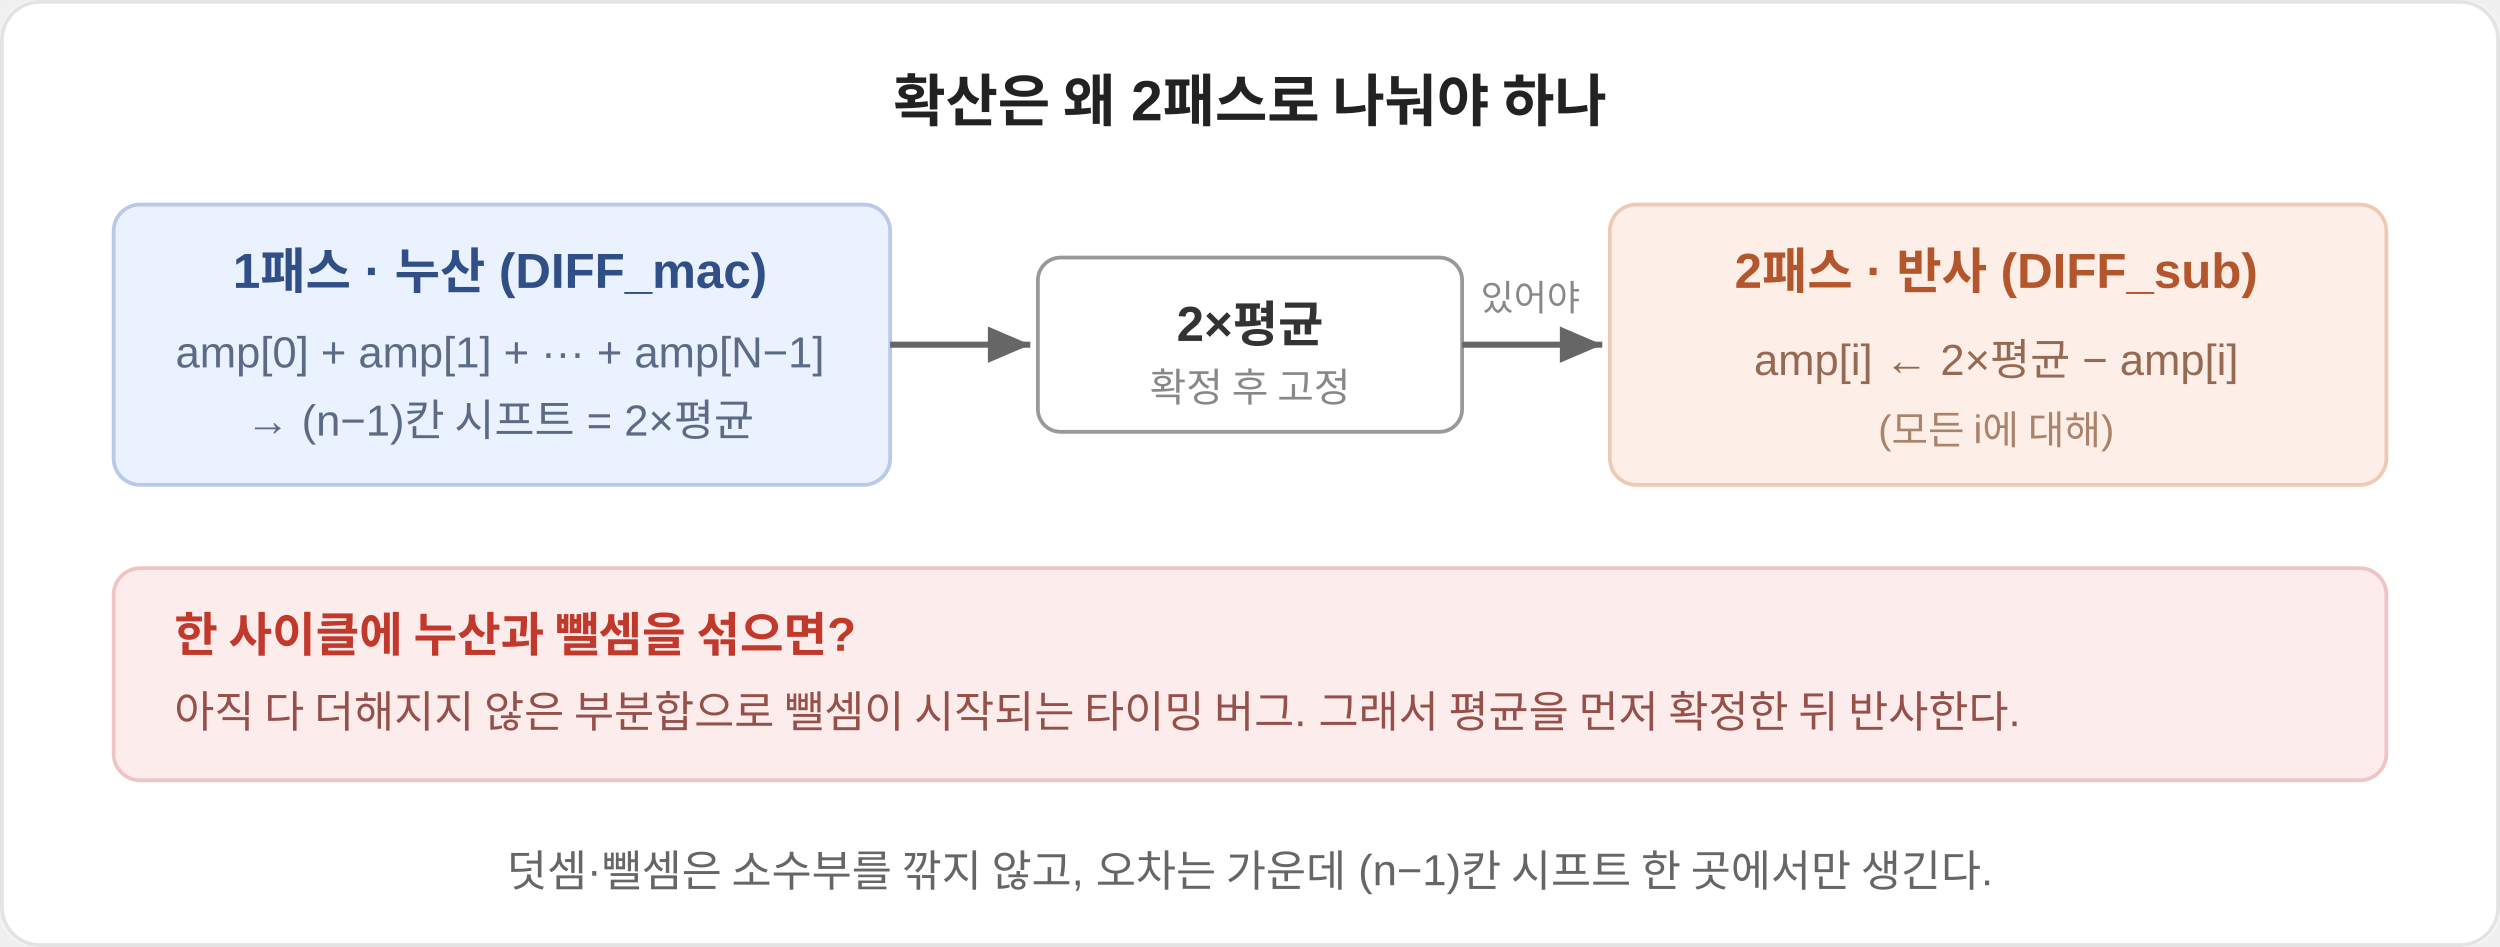
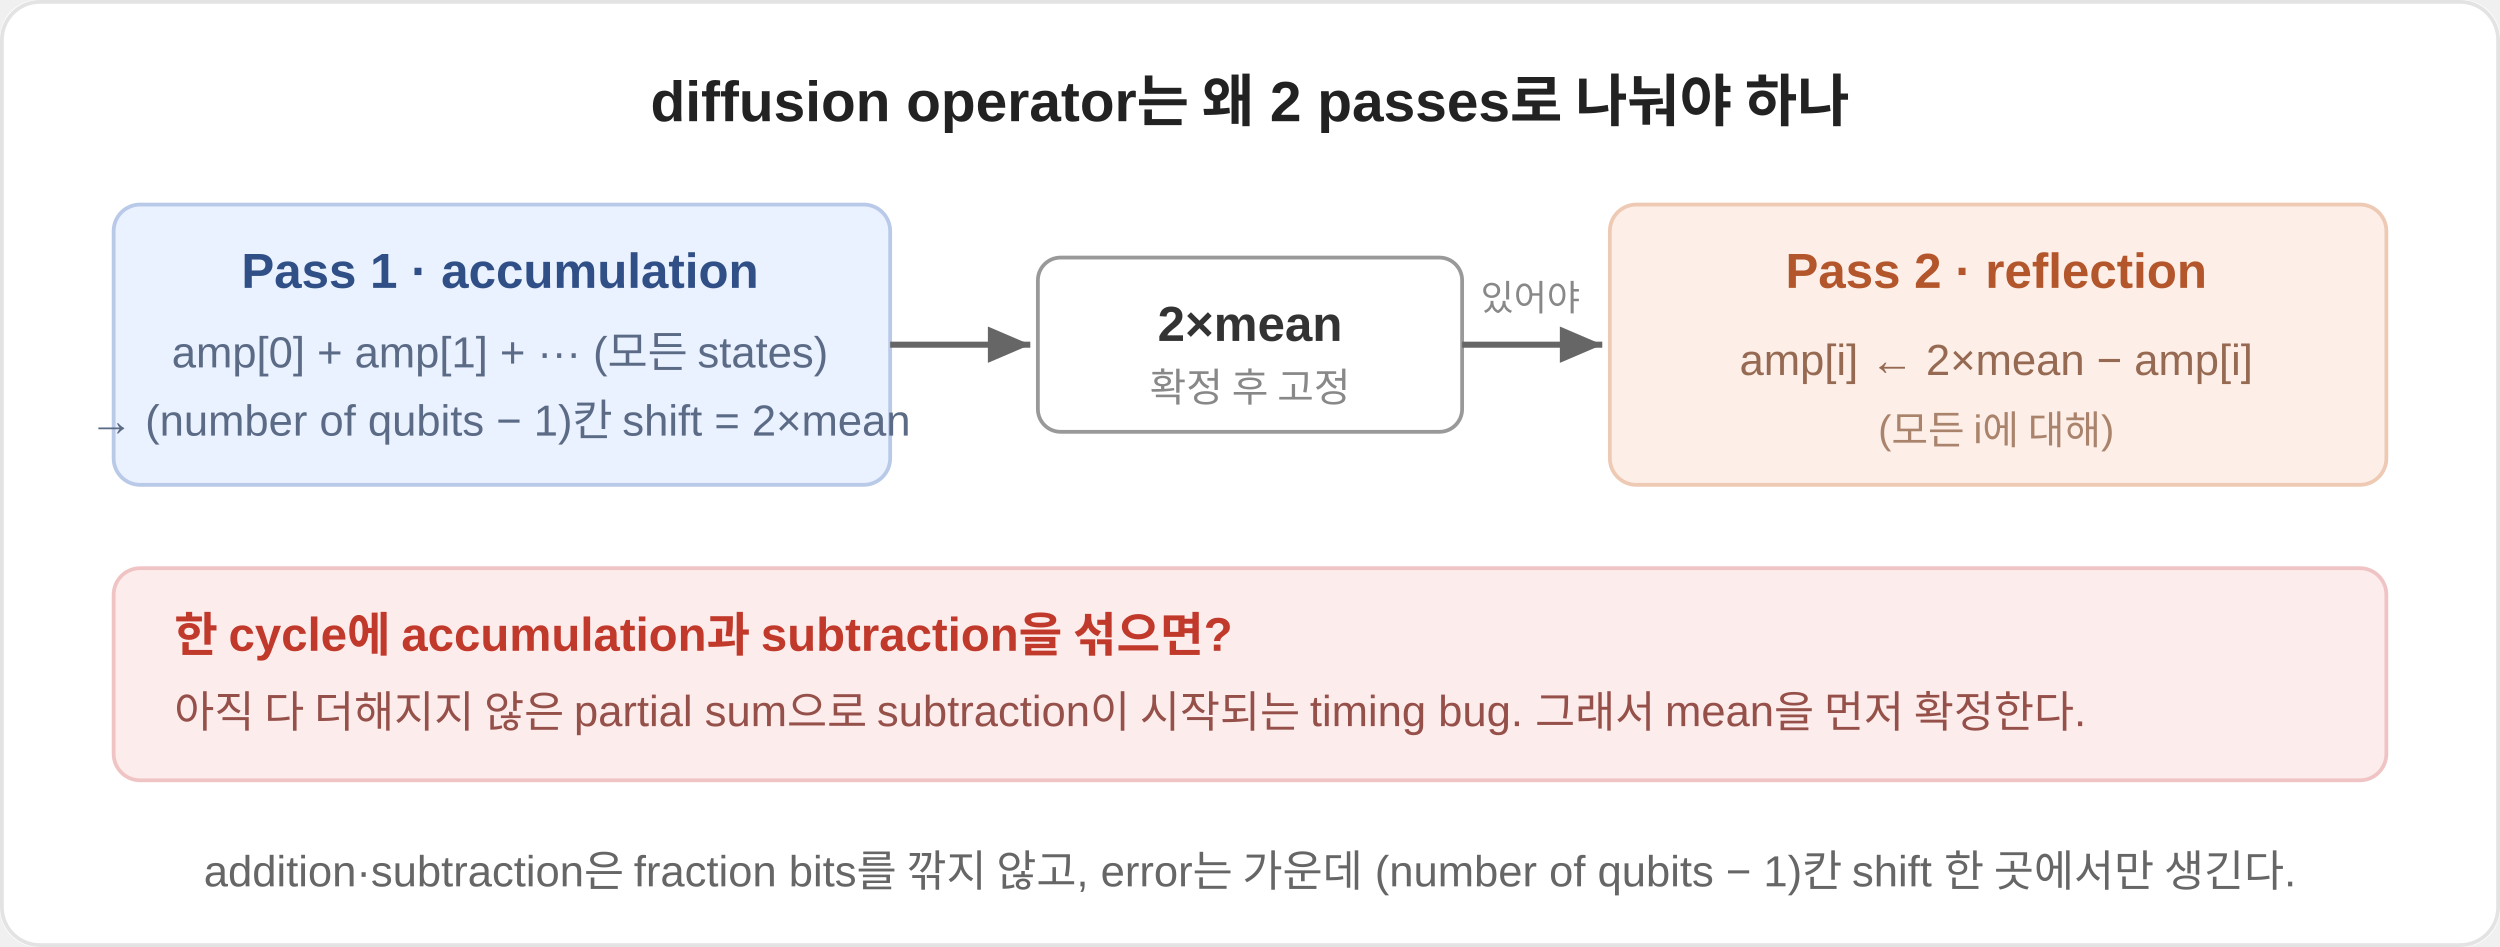
<svg xmlns="http://www.w3.org/2000/svg" viewBox="0 0 660 250" font-family="'Helvetica Neue',Arial,'Malgun Gothic','Apple SD Gothic Neo',sans-serif">
  <defs>
    <marker id="d_ar" markerWidth="9" markerHeight="9" refX="7" refY="3" orient="auto">
      <path d="M0,0 L7,3 L0,6 Z" fill="#666" />
    </marker>
  </defs>
  <rect x="0" y="0" width="660" height="250" rx="10" fill="#ffffff" />
  <rect x="0.5" y="0.5" width="659" height="249" rx="10" fill="none" stroke="#e3e3e3" />
-   <text x="330" y="32" text-anchor="middle" font-size="15" font-weight="bold" fill="#222">확산은 왜 2패스로 나눠야 하나</text>
+   <text x="330" y="32" text-anchor="middle" font-size="15" font-weight="bold" fill="#222">diffusion operator는 왜 2 passes로 나눠야 하나</text>
  <rect x="30" y="54" width="205" height="74" rx="7" fill="#eaf1ff" stroke="#b9c9e8" />
-   <text x="132" y="76" text-anchor="middle" font-size="13" font-weight="bold" fill="#2f4f86">1패스 · 누산 (DIFF_mac)</text>
-   <text x="132" y="97" text-anchor="middle" font-size="11.5" fill="#5b6b86">amp[0] + amp[1] + ··· + amp[N−1]</text>
-   <text x="132" y="115" text-anchor="middle" font-size="11.5" fill="#5b6b86">→ (n−1)칸 시프트 = 2×평균</text>
+   <text x="132" y="76" text-anchor="middle" font-size="13" font-weight="bold" fill="#2f4f86">Pass 1 · accumulation</text>
+   <text x="132" y="97" text-anchor="middle" font-size="11.5" fill="#5b6b86">amp[0] + amp[1] + ··· (모든 states)</text>
+   <text x="132" y="115" text-anchor="middle" font-size="11.5" fill="#5b6b86">→ (number of qubits − 1)칸 shift = 2×mean</text>
  <line x1="235" y1="91" x2="272" y2="91" stroke="#666" stroke-width="1.6" marker-end="url(#d_ar)" />
  <rect x="274" y="68" width="112" height="46" rx="6" fill="#ffffff" stroke="#999" />
-   <text x="330" y="90" text-anchor="middle" font-size="13" font-weight="bold" fill="#333">2×평균</text>
+   <text x="330" y="90" text-anchor="middle" font-size="13" font-weight="bold" fill="#333">2×mean</text>
  <text x="330" y="106" text-anchor="middle" font-size="10.5" fill="#888">확정 후 고정</text>
  <line x1="386" y1="91" x2="423" y2="91" stroke="#666" stroke-width="1.6" marker-end="url(#d_ar)" />
  <text x="404" y="82" text-anchor="middle" font-size="9.5" fill="#888">있어야</text>
  <rect x="425" y="54" width="205" height="74" rx="7" fill="#fdeee7" stroke="#eecab5" />
-   <text x="527" y="76" text-anchor="middle" font-size="13" font-weight="bold" fill="#b3562c">2패스 · 반사 (DIFF_sub)</text>
-   <text x="527" y="99" text-anchor="middle" font-size="11.5" fill="#966a52">amp[i] ← 2×평균 − amp[i]</text>
+   <text x="527" y="76" text-anchor="middle" font-size="13" font-weight="bold" fill="#b3562c">Pass 2 · reflection</text>
+   <text x="527" y="99" text-anchor="middle" font-size="11.5" fill="#966a52">amp[i] ← 2×mean − amp[i]</text>
  <text x="527" y="117" text-anchor="middle" font-size="10.5" fill="#a9836c">(모든 i에 대해)</text>
  <rect x="30" y="150" width="600" height="56" rx="7" fill="#fdecec" stroke="#f0c4c4" />
-   <text x="46" y="172" font-size="12.5" font-weight="bold" fill="#c0392b">한 사이클에 누산과 뺄셈을 섞으면?</text>
-   <text x="46" y="192" font-size="11.5" fill="#96504a">아직 다 더해지지 않은 부분합으로 뺄셈이 시작되는 타이밍 버그. 그래서 평균을 먼저 확정한 뒤 반사한다.</text>
-   <text x="330" y="234" text-anchor="middle" font-size="11.5" fill="#666">덧셈·뺄셈은 소수부를 깎지 않고, 오차는 가운데 (n−1)칸 시프트 한 곳에서만 생긴다.</text>
+   <text x="46" y="172" font-size="12.5" font-weight="bold" fill="#c0392b">한 cycle에 accumulation과 subtraction을 섞으면?</text>
+   <text x="46" y="192" font-size="11.5" fill="#96504a">아직 다 더해지지 않은 partial sum으로 subtraction이 시작되는 timing bug. 그래서 mean을 먼저 확정한다.</text>
+   <text x="330" y="234" text-anchor="middle" font-size="11.5" fill="#666">addition·subtraction은 fraction bits를 깎지 않고, error는 가운데 (number of qubits − 1)칸 shift 한 곳에서만 생긴다.</text>
</svg>
